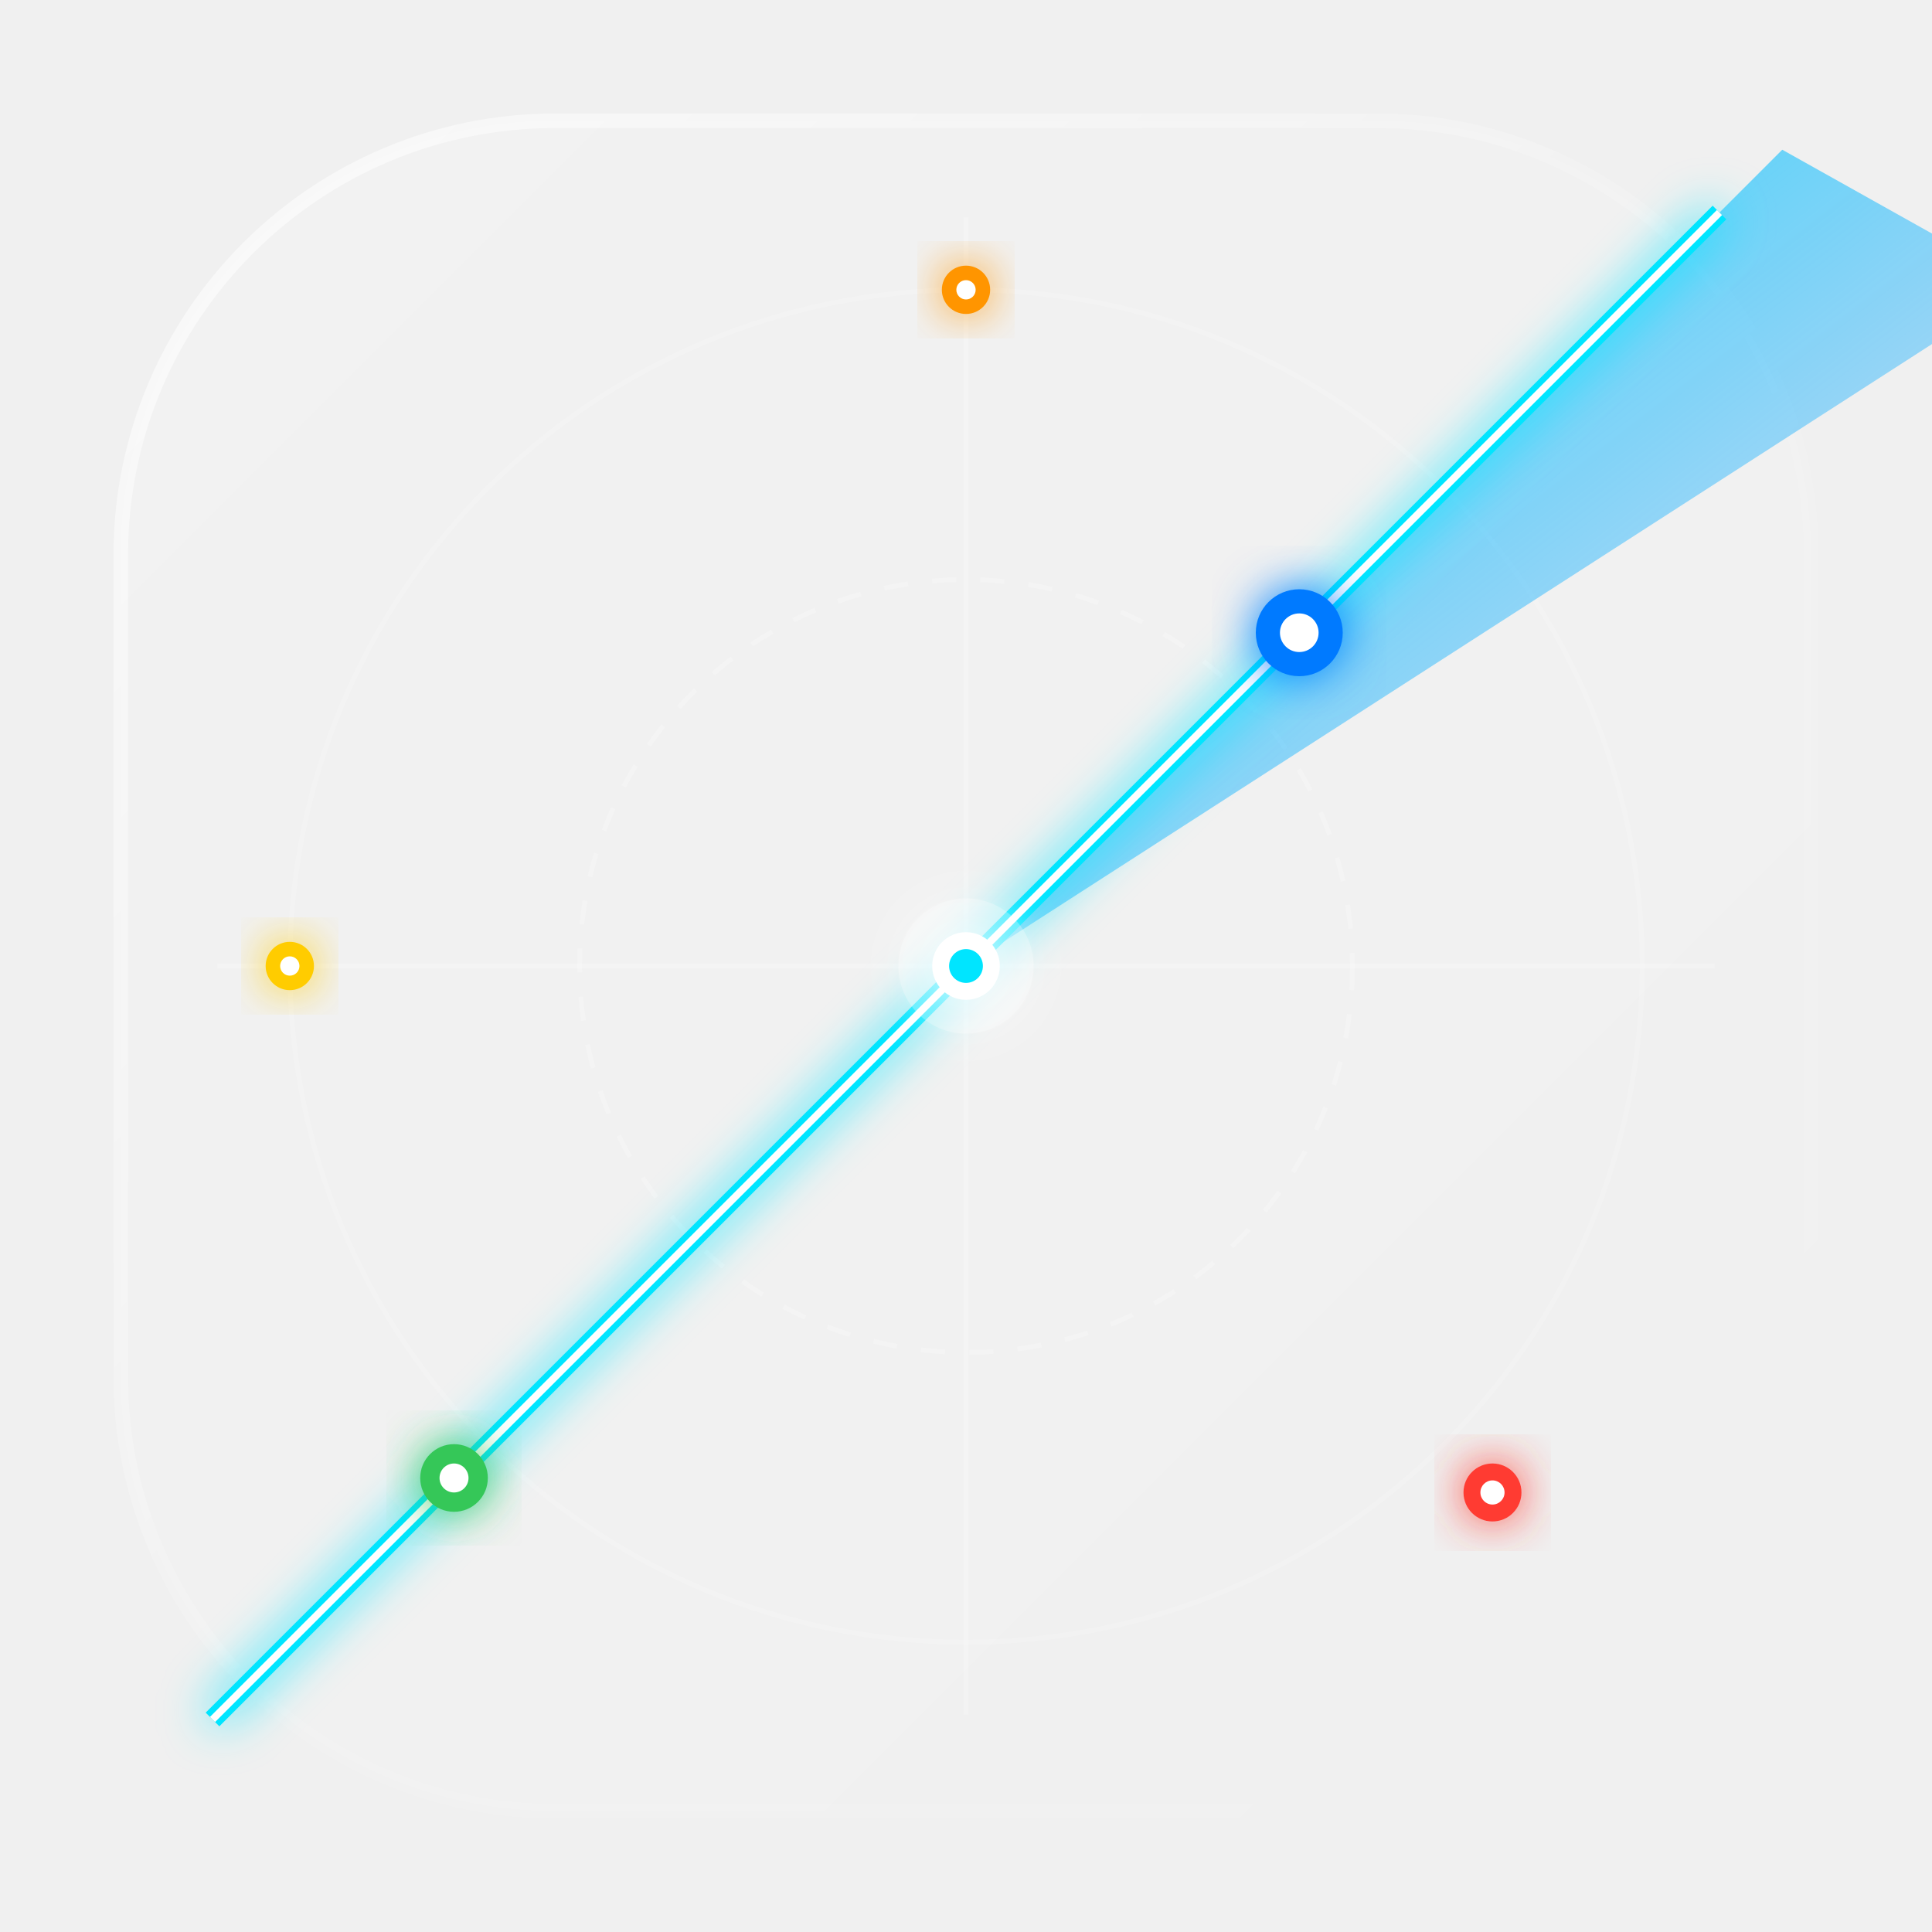
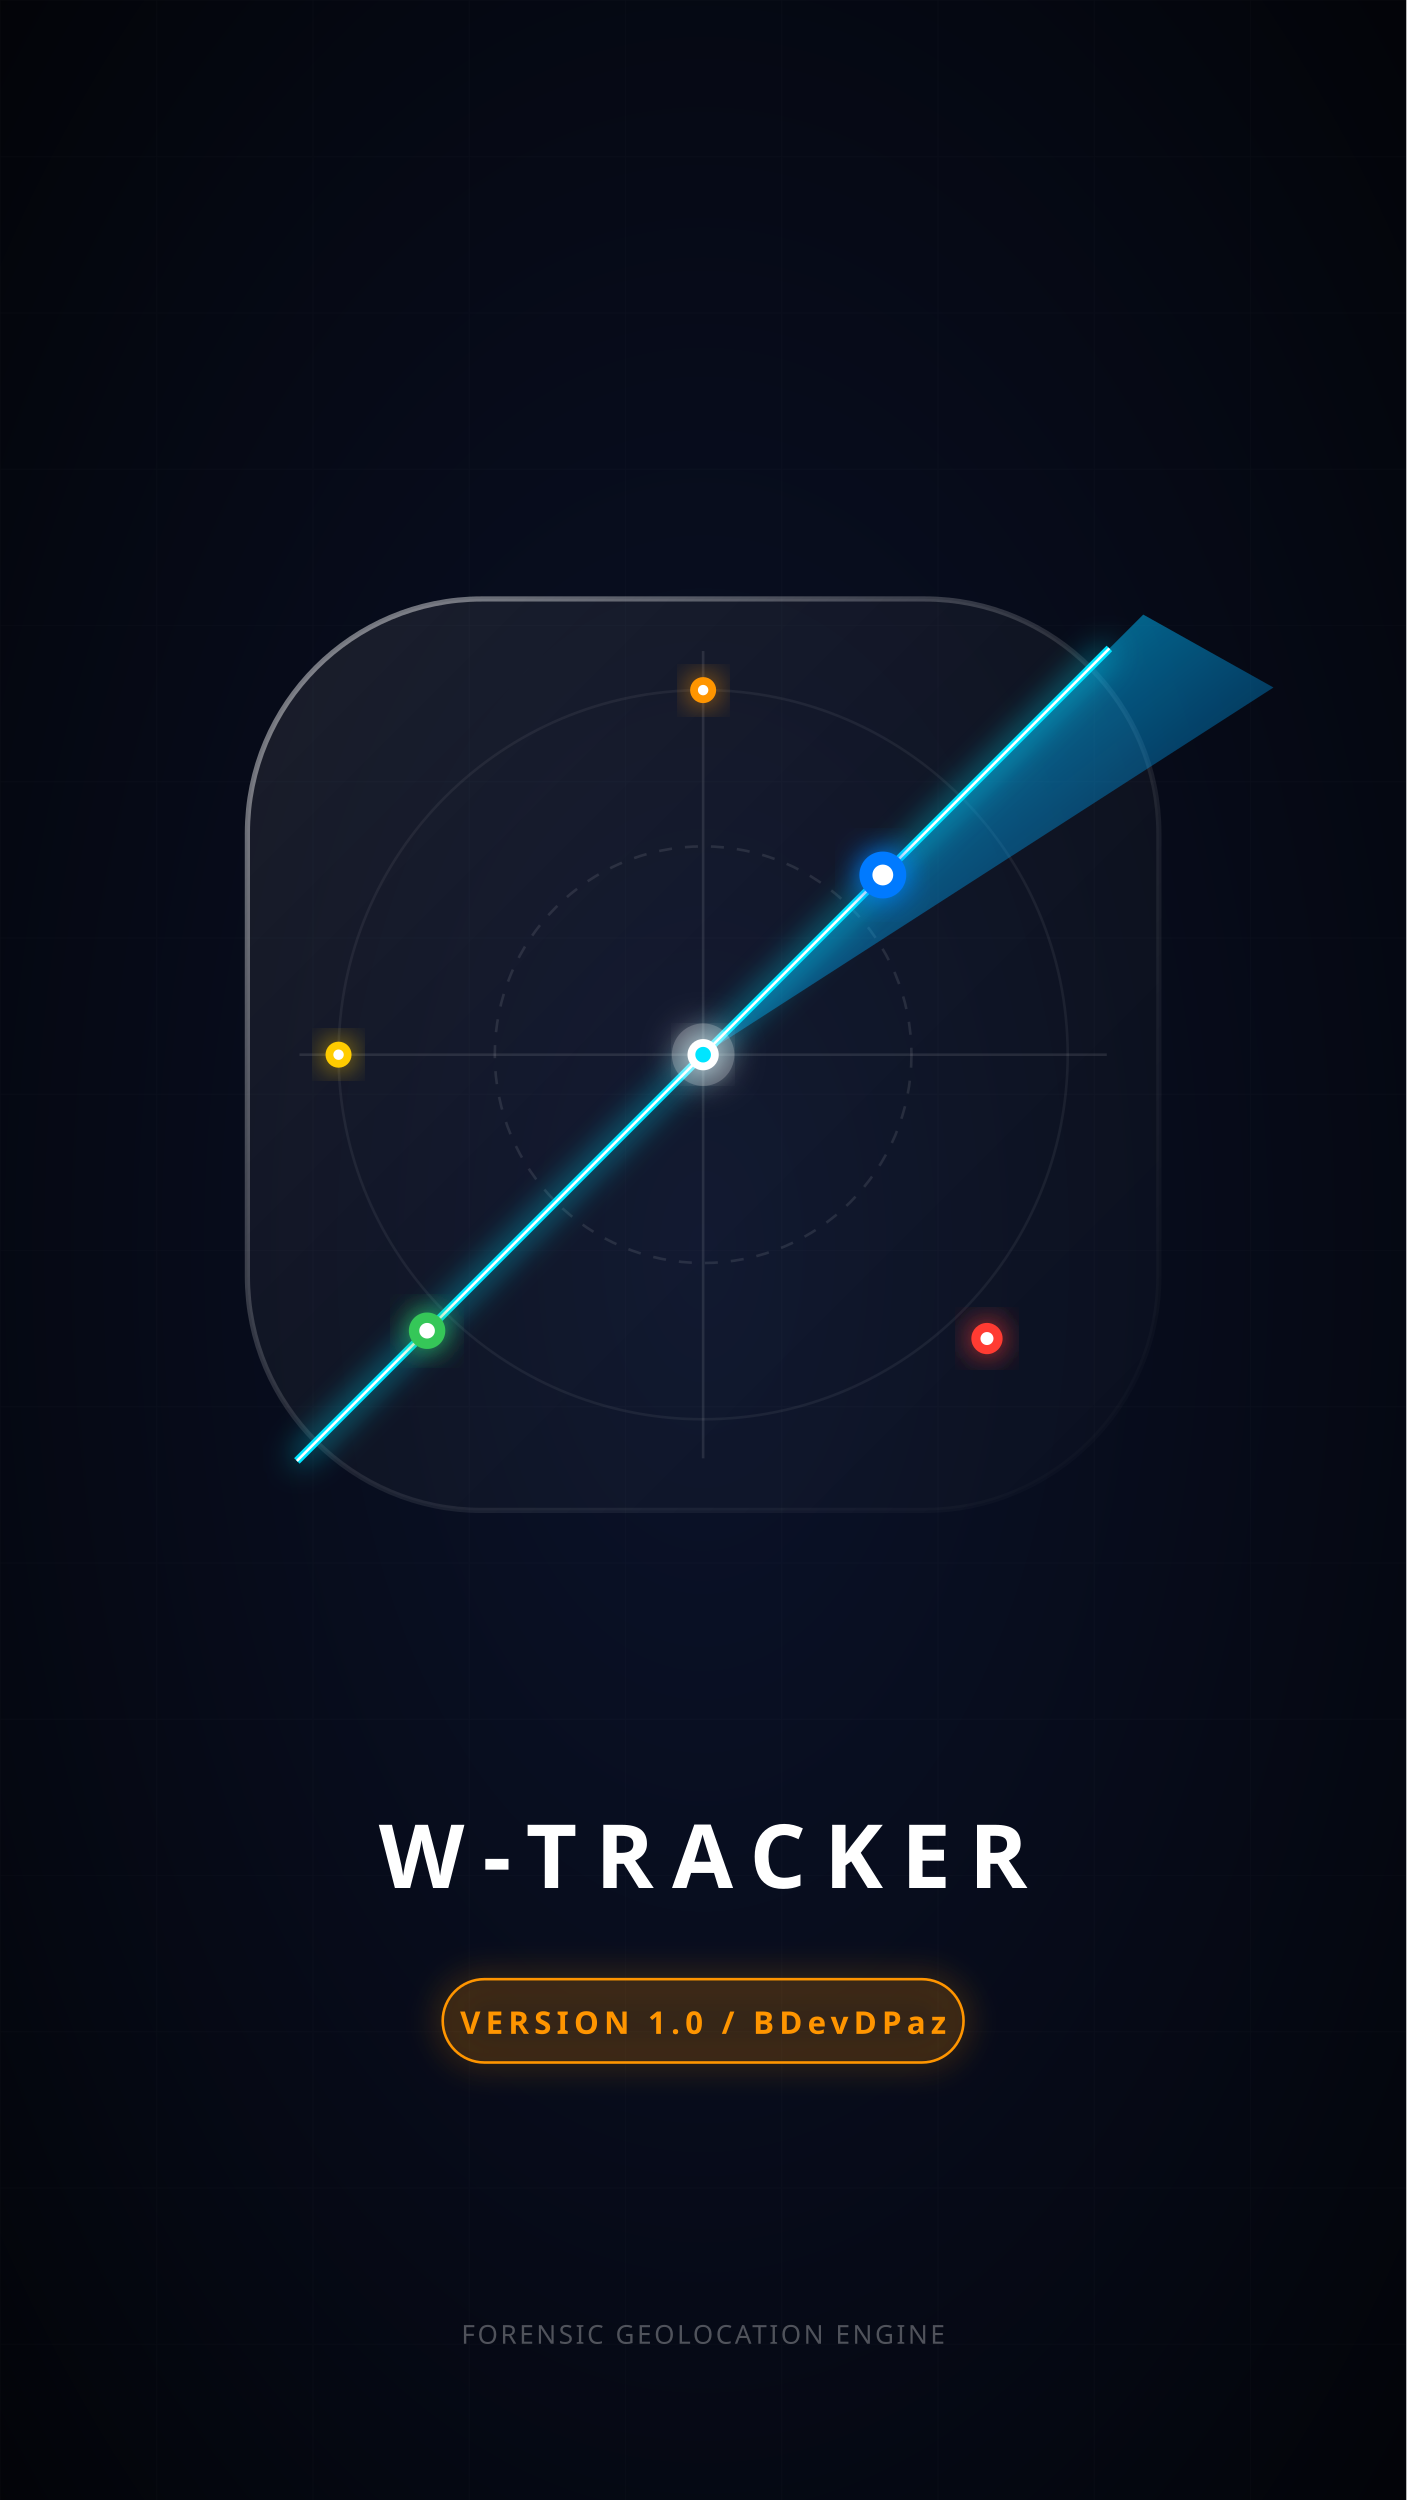
- <svg xmlns="http://www.w3.org/2000/svg" viewBox="0 0 800 800">
+ <svg xmlns="http://www.w3.org/2000/svg" viewBox="0 0 1080 1920">
  <defs>
-     <linearGradient id="cGlassBg" x1="0%" y1="0%" x2="100%" y2="100%">
-       <stop offset="0%" stop-color="#ffffff" stop-opacity="0.12" />
-       <stop offset="50%" stop-color="#ffffff" stop-opacity="0.05" />
+     <radialGradient id="splashBg" cx="50%" cy="50%" r="75%" fx="50%" fy="50%">
+       <stop offset="0%" stop-color="#0B132B" />
+       <stop offset="70%" stop-color="#050812" />
+       <stop offset="100%" stop-color="#020306" />
+     </radialGradient>
+     <linearGradient id="sGlassBg" x1="0%" y1="0%" x2="100%" y2="100%">
+       <stop offset="0%" stop-color="#ffffff" stop-opacity="0.08" />
+       <stop offset="50%" stop-color="#ffffff" stop-opacity="0.03" />
      <stop offset="100%" stop-color="#ffffff" stop-opacity="0.01" />
    </linearGradient>
-     <linearGradient id="cGlassBorder" x1="0%" y1="0%" x2="100%" y2="100%">
-       <stop offset="0%" stop-color="#ffffff" stop-opacity="0.6" />
+     <linearGradient id="sGlassBorder" x1="0%" y1="0%" x2="100%" y2="100%">
+       <stop offset="0%" stop-color="#ffffff" stop-opacity="0.5" />
      <stop offset="50%" stop-color="#ffffff" stop-opacity="0.1" />
      <stop offset="100%" stop-color="#ffffff" stop-opacity="0.0" />
    </linearGradient>
-     <linearGradient id="cBeam" x1="0%" y1="0%" x2="100%" y2="100%">
-       <stop offset="0%" stop-color="#00E5FF" stop-opacity="0.9" />
+     <linearGradient id="sBeam" x1="0%" y1="0%" x2="100%" y2="100%">
+       <stop offset="0%" stop-color="#00E5FF" stop-opacity="0.8" />
      <stop offset="100%" stop-color="#007AFF" stop-opacity="0.0" />
    </linearGradient>
-     <filter id="cGlow" x="-50%" y="-50%" width="200%" height="200%">
-       <feGaussianBlur stdDeviation="10" result="blur" />
+     <filter id="sGlow" x="-50%" y="-50%" width="200%" height="200%">
+       <feGaussianBlur stdDeviation="12" result="blur" />
      <feComposite in="SourceGraphic" in2="blur" operator="over" />
    </filter>
  </defs>
-   <g transform="translate(-112, -112)">
-     <rect x="162" y="162" width="700" height="700" rx="180" ry="180" fill="url(#cGlassBg)" stroke="url(#cGlassBorder)" stroke-width="6" />
+   <rect width="1080" height="1920" fill="url(#splashBg)" />
+   <pattern id="grid" width="120" height="120" patternUnits="userSpaceOnUse">
+     <path d="M 120 0 L 0 0 0 120" fill="none" stroke="#ffffff" stroke-opacity="0.02" stroke-width="1" />
+   </pattern>
+   <rect width="1080" height="1920" fill="url(#grid)" />
+   <g transform="translate(28, 298)">
+     <rect x="162" y="162" width="700" height="700" rx="180" ry="180" fill="url(#sGlassBg)" stroke="url(#sGlassBorder)" stroke-width="4" />
    <g stroke="#ffffff" fill="none">
-       <circle cx="512" cy="512" r="280" stroke-opacity="0.15" stroke-width="2" />
-       <circle cx="512" cy="512" r="160" stroke-opacity="0.2" stroke-width="2" stroke-dasharray="10 10" />
+       <circle cx="512" cy="512" r="280" stroke-opacity="0.06" stroke-width="2" />
+       <circle cx="512" cy="512" r="160" stroke-opacity="0.1" stroke-width="2" stroke-dasharray="10 10" />
    </g>
-     <g stroke="#ffffff" stroke-opacity="0.2" stroke-width="2">
+     <g stroke="#ffffff" stroke-opacity="0.1" stroke-width="2">
      <line x1="512" y1="202" x2="512" y2="822" />
      <line x1="202" y1="512" x2="822" y2="512" />
    </g>
-     <polygon points="512,512 850,174 950,230" fill="url(#cBeam)" />
-     <line x1="200" y1="824" x2="824" y2="200" stroke="#00E5FF" stroke-width="8" filter="url(#cGlow)" />
-     <line x1="200" y1="824" x2="824" y2="200" stroke="#FFFFFF" stroke-width="3" />
+     <polygon points="512,512 850,174 950,230" fill="url(#sBeam)" />
+     <line x1="200" y1="824" x2="824" y2="200" stroke="#00E5FF" stroke-width="6" filter="url(#sGlow)" />
+     <line x1="200" y1="824" x2="824" y2="200" stroke="#FFFFFF" stroke-width="2" />
    <g transform="translate(300, 724)">
-       <circle cx="0" cy="0" r="14" fill="#34C759" filter="url(#cGlow)" />
+       <circle cx="0" cy="0" r="14" fill="#34C759" filter="url(#sGlow)" />
      <circle cx="0" cy="0" r="6" fill="#FFFFFF" />
    </g>
    <g transform="translate(650, 374)">
-       <circle cx="0" cy="0" r="18" fill="#007AFF" filter="url(#cGlow)" />
+       <circle cx="0" cy="0" r="18" fill="#007AFF" filter="url(#sGlow)" />
      <circle cx="0" cy="0" r="8" fill="#FFFFFF" />
    </g>
    <g transform="translate(232, 512)">
-       <circle cx="0" cy="0" r="10" fill="#FFCC00" filter="url(#cGlow)" />
+       <circle cx="0" cy="0" r="10" fill="#FFCC00" filter="url(#sGlow)" />
      <circle cx="0" cy="0" r="4" fill="#FFFFFF" />
    </g>
    <g transform="translate(512, 232)">
-       <circle cx="0" cy="0" r="10" fill="#FF9500" filter="url(#cGlow)" />
+       <circle cx="0" cy="0" r="10" fill="#FF9500" filter="url(#sGlow)" />
      <circle cx="0" cy="0" r="4" fill="#FFFFFF" />
    </g>
    <g transform="translate(730, 730)">
-       <circle cx="0" cy="0" r="12" fill="#FF3B30" filter="url(#cGlow)" />
+       <circle cx="0" cy="0" r="12" fill="#FF3B30" filter="url(#sGlow)" />
      <circle cx="0" cy="0" r="5" fill="#FFFFFF" />
    </g>
    <g transform="translate(512, 512)">
-       <circle cx="0" cy="0" r="28" fill="#FFFFFF" filter="url(#cGlow)" opacity="0.4" />
-       <circle cx="0" cy="0" r="14" fill="#FFFFFF" filter="url(#cGlow)" />
-       <circle cx="0" cy="0" r="7" fill="#00E5FF" />
+       <circle cx="0" cy="0" r="24" fill="#FFFFFF" filter="url(#sGlow)" opacity="0.3" />
+       <circle cx="0" cy="0" r="12" fill="#FFFFFF" filter="url(#sGlow)" />
+       <circle cx="0" cy="0" r="6" fill="#00E5FF" />
    </g>
  </g>
+   <text x="540" y="1450" font-family="sans-serif" font-weight="bold" font-size="68" fill="#FFFFFF" text-anchor="middle" letter-spacing="14">W-TRACKER</text>
+   <rect x="340" y="1520" width="400" height="64" rx="32" fill="#FF9500" fill-opacity="0.1" stroke="#FF9500" stroke-width="2" filter="url(#sGlow)" />
+   <text x="540" y="1562" font-family="sans-serif" font-weight="bold" font-size="24" fill="#FF9500" text-anchor="middle" letter-spacing="4">VERSION 1.0 / BDevDPaz</text>
+   <text x="540" y="1800" font-family="sans-serif" font-weight="normal" font-size="20" fill="#ffffff" fill-opacity="0.3" text-anchor="middle" letter-spacing="2">FORENSIC GEOLOCATION ENGINE</text>
</svg>
